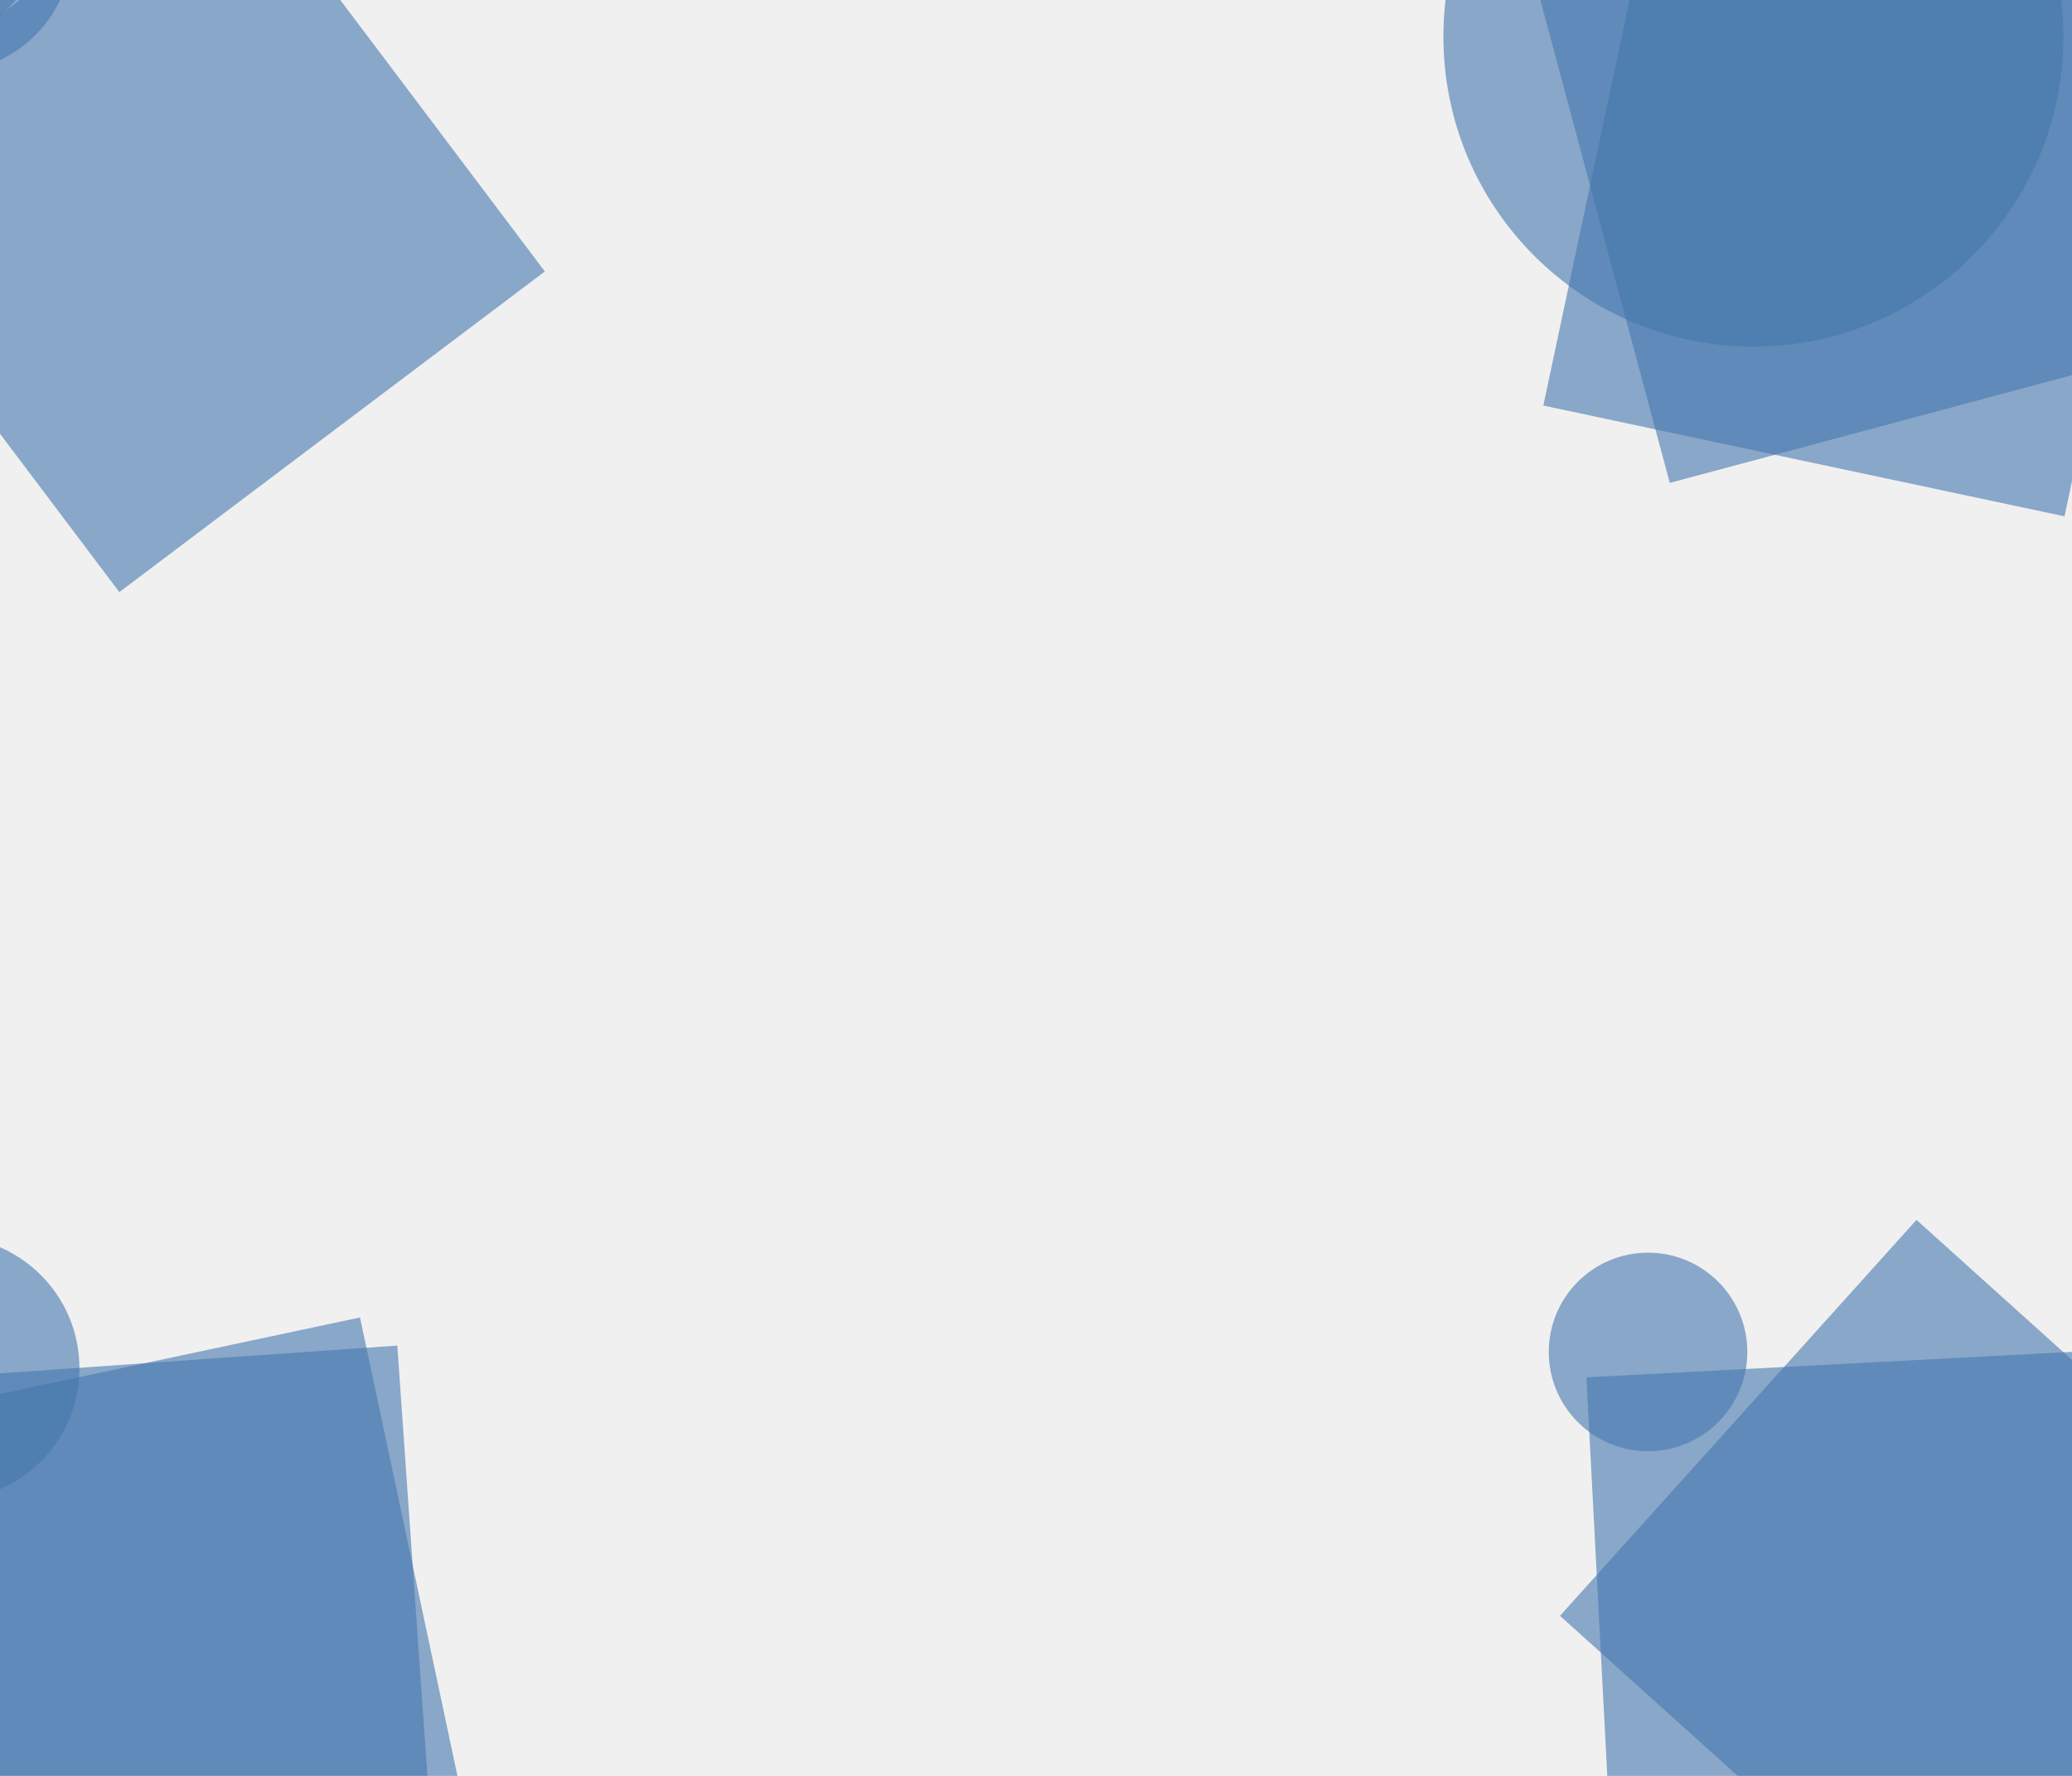
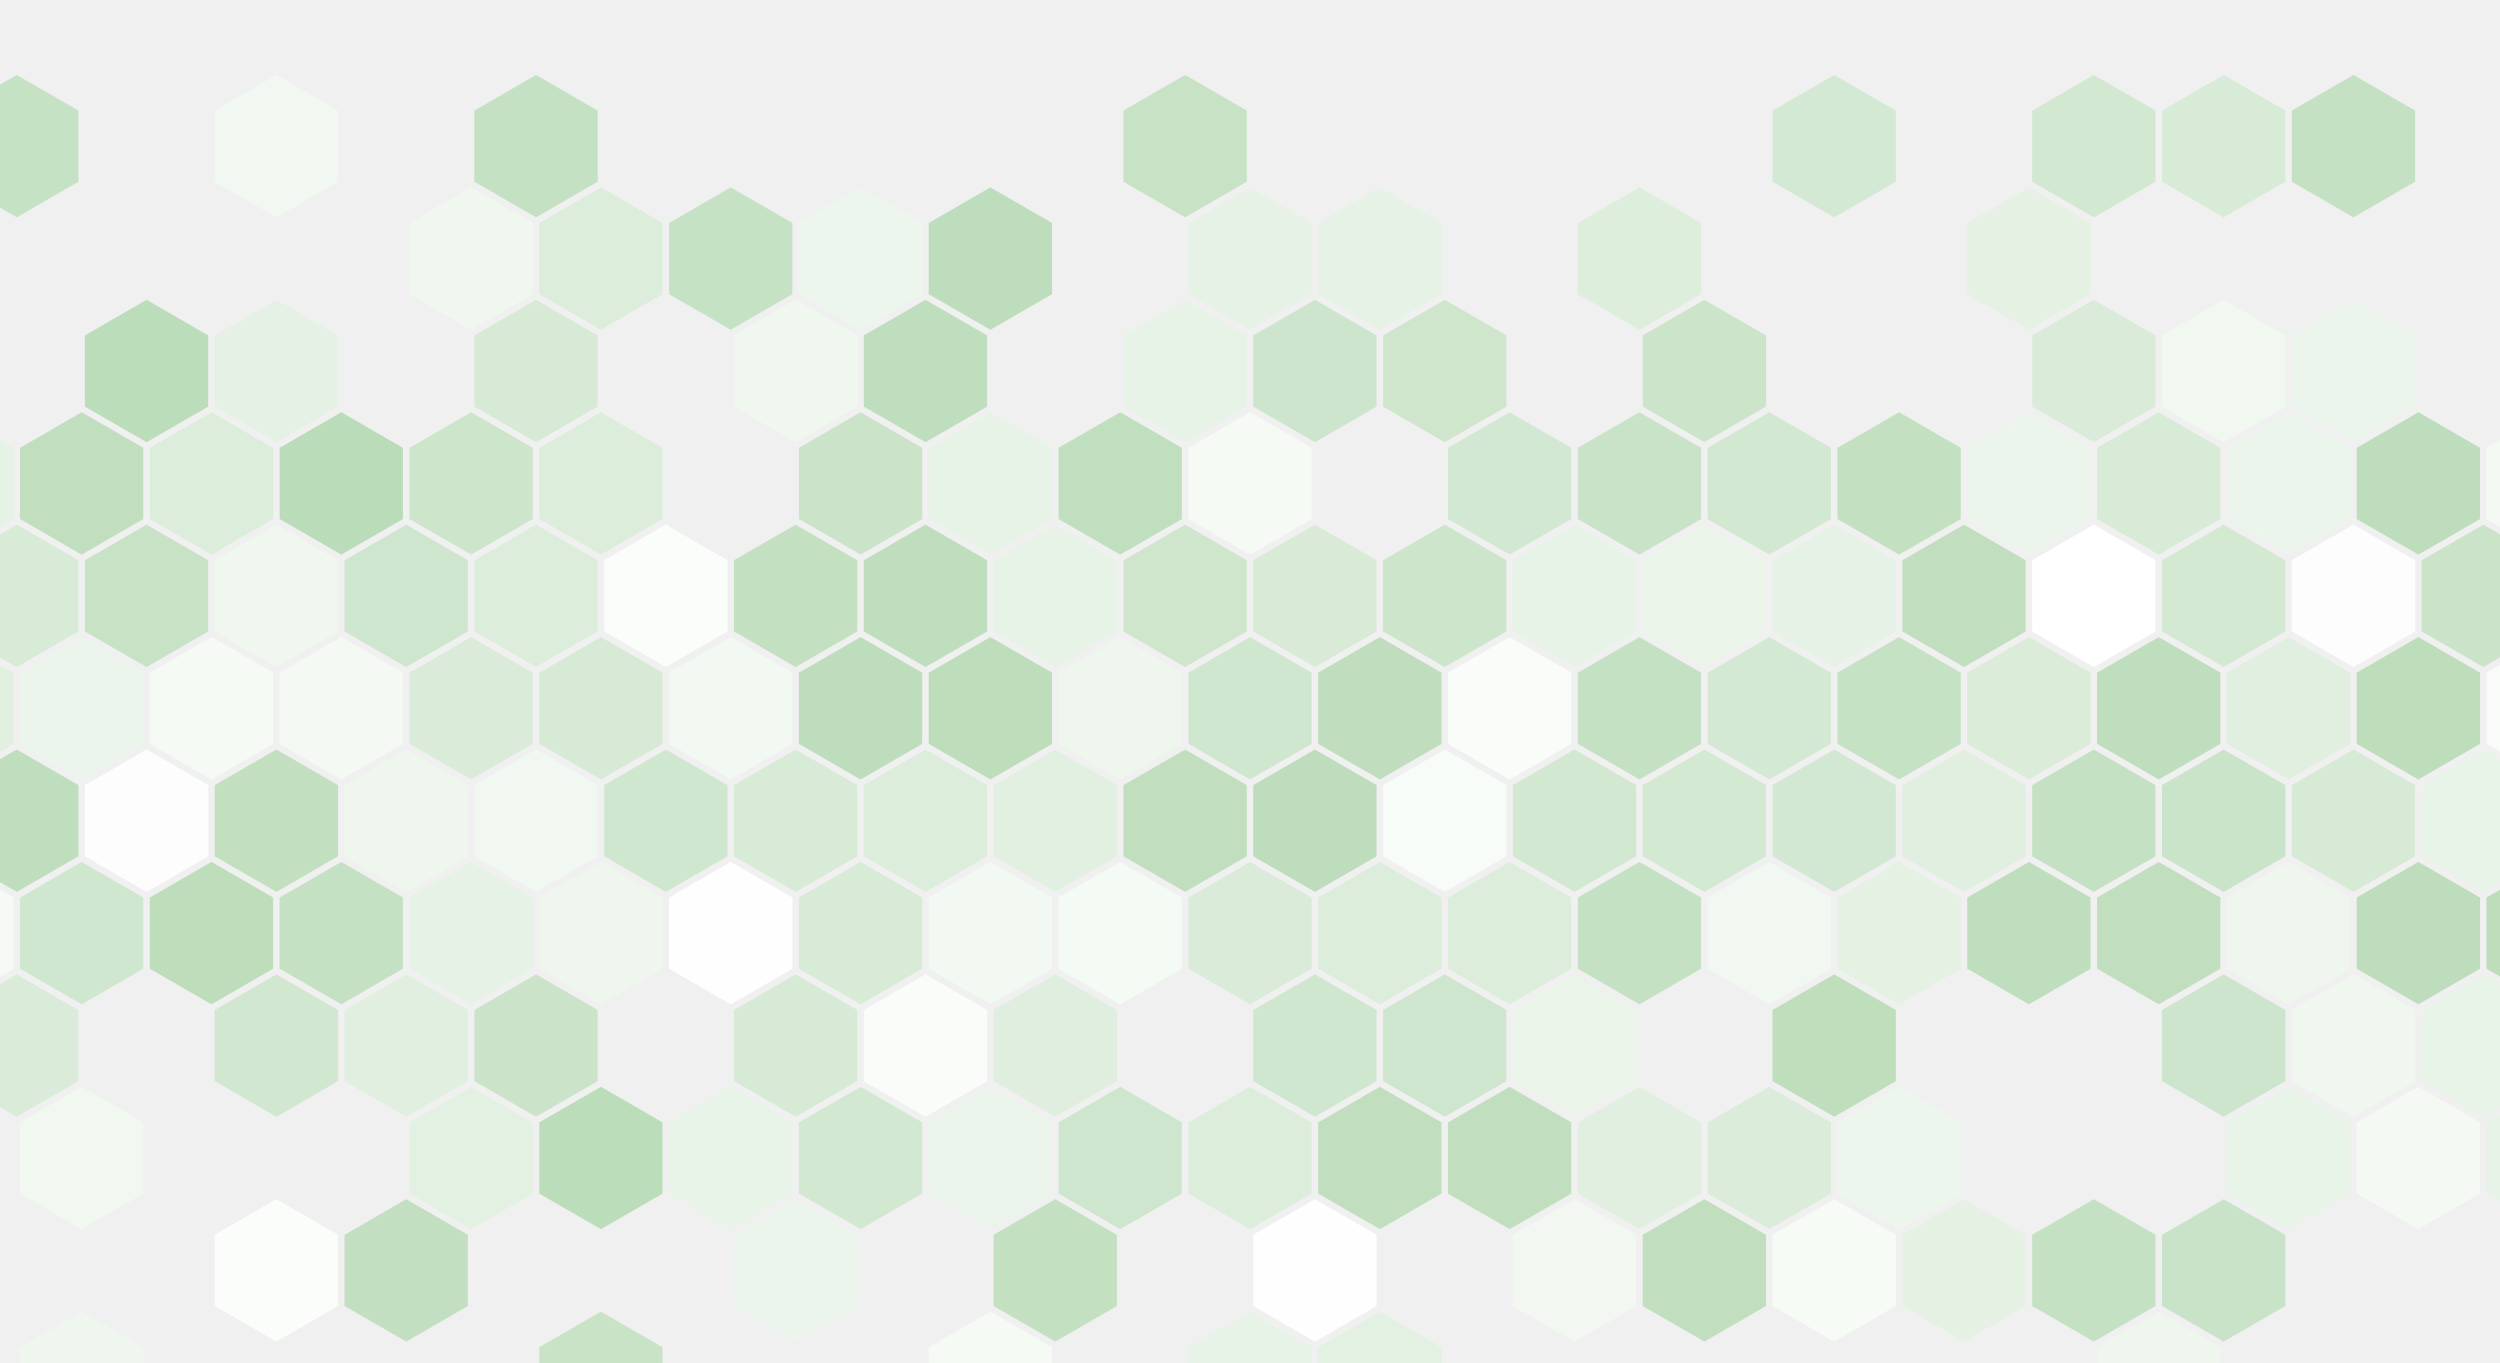
- <svg xmlns="http://www.w3.org/2000/svg" version="1.1" width="1400" height="1200" preserveAspectRatio="none" viewBox="0 0 1400 1200">
-   <g mask="url(&quot;#SvgjsMask1025&quot;)" fill="none">
-     <path d="M-123 -37 a86 86 0 1 0 172 0 a86 86 0 1 0 -172 0z" fill="rgba(69, 118, 173, 0.6)" class="triangle-float2" />
-     <path d="M-115.45 -44.54 a70.91 70.91 0 1 0 141.82 0 a70.91 70.91 0 1 0 -141.82 0z" fill="rgba(69, 118, 173, 0.6)" class="triangle-float3" />
-     <path d="M80.636 400.09L368.145 183.437 151.491-104.072-136.018 112.581z" fill="rgba(69, 118, 173, 0.6)" class="triangle-float1" />
-     <path d="M975.28 24.73 a209.45 209.45 0 1 0 418.9 0 a209.45 209.45 0 1 0 -418.9 0z" fill="rgba(69, 118, 173, 0.6)" class="triangle-float3" />
-     <path d="M1042.788 274.047L1394.921 348.895 1469.769-3.238 1117.636-78.086z" fill="rgba(69, 118, 173, 0.6)" class="triangle-float2" />
-     <path d="M1035.051-21.421L1128.226 326.312 1475.959 233.137 1382.784-114.596z" fill="rgba(69, 118, 173, 0.6)" class="triangle-float2" />
-     <path d="M-124.55 924.56 a89.11 89.11 0 1 0 178.22 0 a89.11 89.11 0 1 0 -178.22 0z" fill="rgba(69, 118, 173, 0.6)" class="triangle-float3" />
-     <path d="M-65.562 1293.464L293.562 1268.352 268.449 909.229-90.674 934.341z" fill="rgba(69, 118, 173, 0.6)" class="triangle-float2" />
-     <path d="M-34.047 1317.212L318.086 1242.364 243.238 890.231-108.895 965.079z" fill="rgba(69, 118, 173, 0.6)" class="triangle-float2" />
-     <path d="M1562.455 1065.197L1294.923 824.31 1054.036 1091.842 1321.568 1332.729z" fill="rgba(69, 118, 173, 0.6)" class="triangle-float3" />
-     <path d="M1046.46 913.54 a67.08 67.08 0 1 0 134.16 0 a67.08 67.08 0 1 0 -134.16 0z" fill="rgba(69, 118, 173, 0.6)" class="triangle-float3" />
-     <path d="M1090.741 1290.193L1450.248 1271.352 1431.407 911.846 1071.9 930.686z" fill="rgba(69, 118, 173, 0.6)" class="triangle-float3" />
+ <svg xmlns="http://www.w3.org/2000/svg" width="1508" height="822" preserveAspectRatio="xMidYMid" viewBox="0 0 1508 822" style="z-index:1;margin-right:-2px;display:block;background-color:rgb(255, 255, 255);animation-play-state:paused">
+   <g transform="translate(754,411) scale(1,1) translate(-754,-411)" style="transform:matrix(1, 0, 0, 1, 0, 0);animation-play-state:paused">
+     <defs style="animation-play-state:paused">
+       <symbol id="bestagon-310105131244324043554" style="animation-play-state:paused">
+         <path d="M39.153 0L76.348 21.475L76.348 64.424L39.153 85.899L1.958 64.424L1.958 21.475Z" fill="inherit" style="animation-play-state:paused" />
+       </symbol>
+     </defs>
+     <use href="#bestagon-310105131244324043554" x="-29.06" y="45.21" fill="rgb(198, 226, 196)" style="animation-play-state:paused" />
+     <use href="#bestagon-310105131244324043554" x="-68.213" y="248.655" fill="rgb(230, 242, 230)" style="animation-play-state:paused" />
+     <use href="#bestagon-310105131244324043554" x="-29.06" y="316.47" fill="rgb(216, 235, 214)" style="animation-play-state:paused" />
+     <use href="#bestagon-310105131244324043554" x="-68.213" y="384.285" fill="rgb(225, 240, 224)" style="animation-play-state:paused" />
+     <use href="#bestagon-310105131244324043554" x="-29.06" y="452.1" fill="rgb(191, 222, 189)" style="animation-play-state:paused" />
+     <use href="#bestagon-310105131244324043554" x="-68.213" y="519.915" fill="rgb(246, 250, 246)" style="animation-play-state:paused" />
+     <use href="#bestagon-310105131244324043554" x="-29.06" y="587.73" fill="rgb(218, 236, 217)" style="animation-play-state:paused" />
+     <use href="#bestagon-310105131244324043554" x="49.246" y="180.84" fill="rgb(188, 221, 186)" style="animation-play-state:paused" />
+     <use href="#bestagon-310105131244324043554" x="10.093" y="248.655" fill="rgb(193, 223, 191)" style="animation-play-state:paused" />
+     <use href="#bestagon-310105131244324043554" x="49.246" y="316.47" fill="rgb(200, 226, 198)" style="animation-play-state:paused" />
+     <use href="#bestagon-310105131244324043554" x="10.093" y="384.285" fill="rgb(236, 245, 235)" style="animation-play-state:paused" />
+     <use href="#bestagon-310105131244324043554" x="49.246" y="452.1" fill="rgb(252, 253, 252)" style="animation-play-state:paused" />
+     <use href="#bestagon-310105131244324043554" x="10.093" y="519.915" fill="rgb(208, 231, 207)" style="animation-play-state:paused" />
+     <use href="#bestagon-310105131244324043554" x="10.093" y="655.545" fill="rgb(241, 248, 240)" style="animation-play-state:paused" />
+     <use href="#bestagon-310105131244324043554" x="10.093" y="791.175" fill="rgb(238, 246, 238)" style="animation-play-state:paused" />
+     <use href="#bestagon-310105131244324043554" x="127.552" y="45.21" fill="rgb(241, 248, 241)" style="animation-play-state:paused" />
+     <use href="#bestagon-310105131244324043554" x="127.552" y="180.84" fill="rgb(229, 241, 228)" style="animation-play-state:paused" />
+     <use href="#bestagon-310105131244324043554" x="88.399" y="248.655" fill="rgb(220, 237, 219)" style="animation-play-state:paused" />
+     <use href="#bestagon-310105131244324043554" x="127.552" y="316.47" fill="rgb(239, 247, 238)" style="animation-play-state:paused" />
+     <use href="#bestagon-310105131244324043554" x="88.399" y="384.285" fill="rgb(245, 250, 245)" style="animation-play-state:paused" />
+     <use href="#bestagon-310105131244324043554" x="127.552" y="452.1" fill="rgb(194, 224, 192)" style="animation-play-state:paused" />
+     <use href="#bestagon-310105131244324043554" x="88.399" y="519.915" fill="rgb(189, 221, 187)" style="animation-play-state:paused" />
+     <use href="#bestagon-310105131244324043554" x="127.552" y="587.73" fill="rgb(209, 231, 207)" style="animation-play-state:paused" />
+     <use href="#bestagon-310105131244324043554" x="127.552" y="723.36" fill="rgb(251, 253, 251)" style="animation-play-state:paused" />
+     <use href="#bestagon-310105131244324043554" x="166.705" y="248.655" fill="rgb(187, 220, 185)" style="animation-play-state:paused" />
+     <use href="#bestagon-310105131244324043554" x="205.858" y="316.47" fill="rgb(207, 230, 206)" style="animation-play-state:paused" />
+     <use href="#bestagon-310105131244324043554" x="166.705" y="384.285" fill="rgb(244, 249, 244)" style="animation-play-state:paused" />
+     <use href="#bestagon-310105131244324043554" x="205.858" y="452.1" fill="rgb(238, 246, 237)" style="animation-play-state:paused" />
+     <use href="#bestagon-310105131244324043554" x="166.705" y="519.915" fill="rgb(196, 225, 195)" style="animation-play-state:paused" />
+     <use href="#bestagon-310105131244324043554" x="205.858" y="587.73" fill="rgb(224, 239, 223)" style="animation-play-state:paused" />
+     <use href="#bestagon-310105131244324043554" x="205.858" y="723.36" fill="rgb(194, 224, 193)" style="animation-play-state:paused" />
+     <use href="#bestagon-310105131244324043554" x="284.164" y="45.21" fill="rgb(197, 225, 196)" style="animation-play-state:paused" />
+     <use href="#bestagon-310105131244324043554" x="245.011" y="113.025" fill="rgb(240, 247, 239)" style="animation-play-state:paused" />
+     <use href="#bestagon-310105131244324043554" x="284.164" y="180.84" fill="rgb(214, 234, 213)" style="animation-play-state:paused" />
+     <use href="#bestagon-310105131244324043554" x="245.011" y="248.655" fill="rgb(205, 229, 203)" style="animation-play-state:paused" />
+     <use href="#bestagon-310105131244324043554" x="284.164" y="316.47" fill="rgb(221, 237, 220)" style="animation-play-state:paused" />
+     <use href="#bestagon-310105131244324043554" x="245.011" y="384.285" fill="rgb(218, 236, 217)" style="animation-play-state:paused" />
+     <use href="#bestagon-310105131244324043554" x="284.164" y="452.1" fill="rgb(241, 248, 241)" style="animation-play-state:paused" />
+     <use href="#bestagon-310105131244324043554" x="245.011" y="519.915" fill="rgb(230, 242, 229)" style="animation-play-state:paused" />
+     <use href="#bestagon-310105131244324043554" x="284.164" y="587.73" fill="rgb(203, 228, 201)" style="animation-play-state:paused" />
+     <use href="#bestagon-310105131244324043554" x="245.011" y="655.545" fill="rgb(227, 241, 226)" style="animation-play-state:paused" />
+     <use href="#bestagon-310105131244324043554" x="323.317" y="113.025" fill="rgb(220, 237, 219)" style="animation-play-state:paused" />
+     <use href="#bestagon-310105131244324043554" x="323.317" y="248.655" fill="rgb(221, 237, 219)" style="animation-play-state:paused" />
+     <use href="#bestagon-310105131244324043554" x="362.47" y="316.47" fill="rgb(251, 253, 250)" style="animation-play-state:paused" />
+     <use href="#bestagon-310105131244324043554" x="323.317" y="384.285" fill="rgb(214, 234, 213)" style="animation-play-state:paused" />
+     <use href="#bestagon-310105131244324043554" x="362.47" y="452.1" fill="rgb(208, 231, 207)" style="animation-play-state:paused" />
+     <use href="#bestagon-310105131244324043554" x="323.317" y="519.915" fill="rgb(238, 246, 238)" style="animation-play-state:paused" />
+     <use href="#bestagon-310105131244324043554" x="323.317" y="655.545" fill="rgb(188, 221, 186)" style="animation-play-state:paused" />
+     <use href="#bestagon-310105131244324043554" x="323.317" y="791.175" fill="rgb(201, 227, 199)" style="animation-play-state:paused" />
+     <use href="#bestagon-310105131244324043554" x="401.623" y="113.025" fill="rgb(198, 226, 197)" style="animation-play-state:paused" />
+     <use href="#bestagon-310105131244324043554" x="440.776" y="180.84" fill="rgb(239, 247, 239)" style="animation-play-state:paused" />
+     <use href="#bestagon-310105131244324043554" x="440.776" y="316.47" fill="rgb(195, 224, 193)" style="animation-play-state:paused" />
+     <use href="#bestagon-310105131244324043554" x="401.623" y="384.285" fill="rgb(242, 248, 242)" style="animation-play-state:paused" />
+     <use href="#bestagon-310105131244324043554" x="440.776" y="452.1" fill="rgb(216, 235, 215)" style="animation-play-state:paused" />
+     <use href="#bestagon-310105131244324043554" x="401.623" y="519.915" fill="rgb(254, 254, 254)" style="animation-play-state:paused" />
+     <use href="#bestagon-310105131244324043554" x="440.776" y="587.73" fill="rgb(215, 234, 214)" style="animation-play-state:paused" />
+     <use href="#bestagon-310105131244324043554" x="401.623" y="655.545" fill="rgb(233, 244, 233)" style="animation-play-state:paused" />
+     <use href="#bestagon-310105131244324043554" x="440.776" y="723.36" fill="rgb(236, 245, 235)" style="animation-play-state:paused" />
+     <use href="#bestagon-310105131244324043554" x="479.929" y="113.025" fill="rgb(237, 246, 237)" style="animation-play-state:paused" />
+     <use href="#bestagon-310105131244324043554" x="519.082" y="180.84" fill="rgb(191, 222, 189)" style="animation-play-state:paused" />
+     <use href="#bestagon-310105131244324043554" x="479.929" y="248.655" fill="rgb(203, 228, 201)" style="animation-play-state:paused" />
+     <use href="#bestagon-310105131244324043554" x="519.082" y="316.47" fill="rgb(190, 222, 189)" style="animation-play-state:paused" />
+     <use href="#bestagon-310105131244324043554" x="479.929" y="384.285" fill="rgb(190, 221, 188)" style="animation-play-state:paused" />
+     <use href="#bestagon-310105131244324043554" x="519.082" y="452.1" fill="rgb(220, 237, 219)" style="animation-play-state:paused" />
+     <use href="#bestagon-310105131244324043554" x="479.929" y="519.915" fill="rgb(215, 235, 214)" style="animation-play-state:paused" />
+     <use href="#bestagon-310105131244324043554" x="519.082" y="587.73" fill="rgb(250, 252, 250)" style="animation-play-state:paused" />
+     <use href="#bestagon-310105131244324043554" x="479.929" y="655.545" fill="rgb(211, 232, 209)" style="animation-play-state:paused" />
+     <use href="#bestagon-310105131244324043554" x="558.235" y="113.025" fill="rgb(189, 221, 188)" style="animation-play-state:paused" />
+     <use href="#bestagon-310105131244324043554" x="558.235" y="248.655" fill="rgb(231, 243, 231)" style="animation-play-state:paused" />
+     <use href="#bestagon-310105131244324043554" x="597.388" y="316.47" fill="rgb(232, 243, 231)" style="animation-play-state:paused" />
+     <use href="#bestagon-310105131244324043554" x="558.235" y="384.285" fill="rgb(189, 221, 187)" style="animation-play-state:paused" />
+     <use href="#bestagon-310105131244324043554" x="597.388" y="452.1" fill="rgb(226, 240, 225)" style="animation-play-state:paused" />
+     <use href="#bestagon-310105131244324043554" x="558.235" y="519.915" fill="rgb(242, 248, 242)" style="animation-play-state:paused" />
+     <use href="#bestagon-310105131244324043554" x="597.388" y="587.73" fill="rgb(223, 238, 222)" style="animation-play-state:paused" />
+     <use href="#bestagon-310105131244324043554" x="558.235" y="655.545" fill="rgb(234, 244, 234)" style="animation-play-state:paused" />
+     <use href="#bestagon-310105131244324043554" x="597.388" y="723.36" fill="rgb(195, 224, 193)" style="animation-play-state:paused" />
+     <use href="#bestagon-310105131244324043554" x="558.235" y="791.175" fill="rgb(245, 250, 245)" style="animation-play-state:paused" />
+     <use href="#bestagon-310105131244324043554" x="675.694" y="45.21" fill="rgb(199, 226, 197)" style="animation-play-state:paused" />
+     <use href="#bestagon-310105131244324043554" x="675.694" y="180.84" fill="rgb(232, 243, 231)" style="animation-play-state:paused" />
+     <use href="#bestagon-310105131244324043554" x="636.541" y="248.655" fill="rgb(192, 223, 190)" style="animation-play-state:paused" />
+     <use href="#bestagon-310105131244324043554" x="675.694" y="316.47" fill="rgb(207, 230, 205)" style="animation-play-state:paused" />
+     <use href="#bestagon-310105131244324043554" x="636.541" y="384.285" fill="rgb(238, 246, 237)" style="animation-play-state:paused" />
+     <use href="#bestagon-310105131244324043554" x="675.694" y="452.1" fill="rgb(193, 223, 191)" style="animation-play-state:paused" />
+     <use href="#bestagon-310105131244324043554" x="636.541" y="519.915" fill="rgb(244, 250, 244)" style="animation-play-state:paused" />
+     <use href="#bestagon-310105131244324043554" x="636.541" y="655.545" fill="rgb(206, 230, 205)" style="animation-play-state:paused" />
+     <use href="#bestagon-310105131244324043554" x="714.847" y="113.025" fill="rgb(231, 242, 230)" style="animation-play-state:paused" />
+     <use href="#bestagon-310105131244324043554" x="754" y="180.84" fill="rgb(205, 229, 204)" style="animation-play-state:paused" />
+     <use href="#bestagon-310105131244324043554" x="714.847" y="248.655" fill="rgb(245, 250, 244)" style="animation-play-state:paused" />
+     <use href="#bestagon-310105131244324043554" x="754" y="316.47" fill="rgb(217, 235, 215)" style="animation-play-state:paused" />
+     <use href="#bestagon-310105131244324043554" x="714.847" y="384.285" fill="rgb(208, 231, 207)" style="animation-play-state:paused" />
+     <use href="#bestagon-310105131244324043554" x="754" y="452.1" fill="rgb(190, 221, 188)" style="animation-play-state:paused" />
+     <use href="#bestagon-310105131244324043554" x="714.847" y="519.915" fill="rgb(218, 236, 217)" style="animation-play-state:paused" />
+     <use href="#bestagon-310105131244324043554" x="754" y="587.73" fill="rgb(208, 231, 207)" style="animation-play-state:paused" />
+     <use href="#bestagon-310105131244324043554" x="714.847" y="655.545" fill="rgb(221, 237, 220)" style="animation-play-state:paused" />
+     <use href="#bestagon-310105131244324043554" x="754" y="723.36" fill="rgb(253, 254, 253)" style="animation-play-state:paused" />
+     <use href="#bestagon-310105131244324043554" x="714.847" y="791.175" fill="rgb(232, 243, 231)" style="animation-play-state:paused" />
+     <use href="#bestagon-310105131244324043554" x="793.153" y="113.025" fill="rgb(230, 242, 229)" style="animation-play-state:paused" />
+     <use href="#bestagon-310105131244324043554" x="832.306" y="180.84" fill="rgb(207, 230, 205)" style="animation-play-state:paused" />
+     <use href="#bestagon-310105131244324043554" x="832.306" y="316.47" fill="rgb(205, 229, 203)" style="animation-play-state:paused" />
+     <use href="#bestagon-310105131244324043554" x="793.153" y="384.285" fill="rgb(192, 222, 190)" style="animation-play-state:paused" />
+     <use href="#bestagon-310105131244324043554" x="832.306" y="452.1" fill="rgb(248, 252, 248)" style="animation-play-state:paused" />
+     <use href="#bestagon-310105131244324043554" x="793.153" y="519.915" fill="rgb(220, 237, 219)" style="animation-play-state:paused" />
+     <use href="#bestagon-310105131244324043554" x="832.306" y="587.73" fill="rgb(207, 230, 206)" style="animation-play-state:paused" />
+     <use href="#bestagon-310105131244324043554" x="793.153" y="655.545" fill="rgb(193, 223, 191)" style="animation-play-state:paused" />
+     <use href="#bestagon-310105131244324043554" x="793.153" y="791.175" fill="rgb(227, 241, 226)" style="animation-play-state:paused" />
+     <use href="#bestagon-310105131244324043554" x="871.459" y="248.655" fill="rgb(211, 232, 210)" style="animation-play-state:paused" />
+     <use href="#bestagon-310105131244324043554" x="910.612" y="316.47" fill="rgb(231, 243, 230)" style="animation-play-state:paused" />
+     <use href="#bestagon-310105131244324043554" x="871.459" y="384.285" fill="rgb(249, 252, 249)" style="animation-play-state:paused" />
+     <use href="#bestagon-310105131244324043554" x="910.612" y="452.1" fill="rgb(210, 232, 209)" style="animation-play-state:paused" />
+     <use href="#bestagon-310105131244324043554" x="871.459" y="519.915" fill="rgb(220, 237, 219)" style="animation-play-state:paused" />
+     <use href="#bestagon-310105131244324043554" x="910.612" y="587.73" fill="rgb(234, 244, 233)" style="animation-play-state:paused" />
+     <use href="#bestagon-310105131244324043554" x="871.459" y="655.545" fill="rgb(193, 223, 191)" style="animation-play-state:paused" />
+     <use href="#bestagon-310105131244324043554" x="910.612" y="723.36" fill="rgb(242, 248, 241)" style="animation-play-state:paused" />
+     <use href="#bestagon-310105131244324043554" x="949.765" y="113.025" fill="rgb(222, 238, 221)" style="animation-play-state:paused" />
+     <use href="#bestagon-310105131244324043554" x="988.918" y="180.84" fill="rgb(204, 229, 202)" style="animation-play-state:paused" />
+     <use href="#bestagon-310105131244324043554" x="949.765" y="248.655" fill="rgb(200, 227, 199)" style="animation-play-state:paused" />
+     <use href="#bestagon-310105131244324043554" x="988.918" y="316.47" fill="rgb(235, 245, 234)" style="animation-play-state:paused" />
+     <use href="#bestagon-310105131244324043554" x="949.765" y="384.285" fill="rgb(197, 225, 195)" style="animation-play-state:paused" />
+     <use href="#bestagon-310105131244324043554" x="988.918" y="452.1" fill="rgb(211, 233, 210)" style="animation-play-state:paused" />
+     <use href="#bestagon-310105131244324043554" x="949.765" y="519.915" fill="rgb(197, 225, 195)" style="animation-play-state:paused" />
+     <use href="#bestagon-310105131244324043554" x="949.765" y="655.545" fill="rgb(225, 239, 224)" style="animation-play-state:paused" />
+     <use href="#bestagon-310105131244324043554" x="988.918" y="723.36" fill="rgb(193, 223, 191)" style="animation-play-state:paused" />
+     <use href="#bestagon-310105131244324043554" x="1067.224" y="45.21" fill="rgb(212, 233, 211)" style="animation-play-state:paused" />
+     <use href="#bestagon-310105131244324043554" x="1028.071" y="248.655" fill="rgb(210, 232, 208)" style="animation-play-state:paused" />
+     <use href="#bestagon-310105131244324043554" x="1067.224" y="316.47" fill="rgb(230, 242, 229)" style="animation-play-state:paused" />
+     <use href="#bestagon-310105131244324043554" x="1028.071" y="384.285" fill="rgb(212, 233, 211)" style="animation-play-state:paused" />
+     <use href="#bestagon-310105131244324043554" x="1067.224" y="452.1" fill="rgb(211, 232, 210)" style="animation-play-state:paused" />
+     <use href="#bestagon-310105131244324043554" x="1028.071" y="519.915" fill="rgb(241, 248, 241)" style="animation-play-state:paused" />
+     <use href="#bestagon-310105131244324043554" x="1067.224" y="587.73" fill="rgb(190, 222, 188)" style="animation-play-state:paused" />
+     <use href="#bestagon-310105131244324043554" x="1028.071" y="655.545" fill="rgb(219, 237, 218)" style="animation-play-state:paused" />
+     <use href="#bestagon-310105131244324043554" x="1067.224" y="723.36" fill="rgb(246, 251, 246)" style="animation-play-state:paused" />
+     <use href="#bestagon-310105131244324043554" x="1106.377" y="248.655" fill="rgb(195, 224, 193)" style="animation-play-state:paused" />
+     <use href="#bestagon-310105131244324043554" x="1145.53" y="316.47" fill="rgb(193, 223, 191)" style="animation-play-state:paused" />
+     <use href="#bestagon-310105131244324043554" x="1106.377" y="384.285" fill="rgb(198, 226, 196)" style="animation-play-state:paused" />
+     <use href="#bestagon-310105131244324043554" x="1145.53" y="452.1" fill="rgb(224, 239, 223)" style="animation-play-state:paused" />
+     <use href="#bestagon-310105131244324043554" x="1106.377" y="519.915" fill="rgb(228, 241, 227)" style="animation-play-state:paused" />
+     <use href="#bestagon-310105131244324043554" x="1106.377" y="655.545" fill="rgb(237, 246, 237)" style="animation-play-state:paused" />
+     <use href="#bestagon-310105131244324043554" x="1145.53" y="723.36" fill="rgb(228, 241, 227)" style="animation-play-state:paused" />
+     <use href="#bestagon-310105131244324043554" x="1223.836" y="45.21" fill="rgb(210, 232, 208)" style="animation-play-state:paused" />
+     <use href="#bestagon-310105131244324043554" x="1184.683" y="113.025" fill="rgb(228, 241, 227)" style="animation-play-state:paused" />
+     <use href="#bestagon-310105131244324043554" x="1223.836" y="180.84" fill="rgb(218, 236, 217)" style="animation-play-state:paused" />
+     <use href="#bestagon-310105131244324043554" x="1184.683" y="248.655" fill="rgb(236, 245, 235)" style="animation-play-state:paused" />
+     <use href="#bestagon-310105131244324043554" x="1223.836" y="316.47" fill="rgb(255, 255, 255)" style="animation-play-state:paused" />
+     <use href="#bestagon-310105131244324043554" x="1184.683" y="384.285" fill="rgb(219, 236, 217)" style="animation-play-state:paused" />
+     <use href="#bestagon-310105131244324043554" x="1223.836" y="452.1" fill="rgb(196, 225, 195)" style="animation-play-state:paused" />
+     <use href="#bestagon-310105131244324043554" x="1184.683" y="519.915" fill="rgb(191, 222, 189)" style="animation-play-state:paused" />
+     <use href="#bestagon-310105131244324043554" x="1223.836" y="723.36" fill="rgb(196, 225, 195)" style="animation-play-state:paused" />
+     <use href="#bestagon-310105131244324043554" x="1302.142" y="45.21" fill="rgb(216, 235, 215)" style="animation-play-state:paused" />
+     <use href="#bestagon-310105131244324043554" x="1302.142" y="180.84" fill="rgb(241, 248, 240)" style="animation-play-state:paused" />
+     <use href="#bestagon-310105131244324043554" x="1262.989" y="248.655" fill="rgb(216, 235, 215)" style="animation-play-state:paused" />
+     <use href="#bestagon-310105131244324043554" x="1302.142" y="316.47" fill="rgb(212, 233, 210)" style="animation-play-state:paused" />
+     <use href="#bestagon-310105131244324043554" x="1262.989" y="384.285" fill="rgb(191, 222, 189)" style="animation-play-state:paused" />
+     <use href="#bestagon-310105131244324043554" x="1302.142" y="452.1" fill="rgb(202, 228, 201)" style="animation-play-state:paused" />
+     <use href="#bestagon-310105131244324043554" x="1262.989" y="519.915" fill="rgb(193, 223, 191)" style="animation-play-state:paused" />
+     <use href="#bestagon-310105131244324043554" x="1302.142" y="587.73" fill="rgb(205, 229, 204)" style="animation-play-state:paused" />
+     <use href="#bestagon-310105131244324043554" x="1302.142" y="723.36" fill="rgb(201, 227, 200)" style="animation-play-state:paused" />
+     <use href="#bestagon-310105131244324043554" x="1262.989" y="791.175" fill="rgb(238, 246, 237)" style="animation-play-state:paused" />
+     <use href="#bestagon-310105131244324043554" x="1380.448" y="45.21" fill="rgb(196, 225, 195)" style="animation-play-state:paused" />
+     <use href="#bestagon-310105131244324043554" x="1380.448" y="180.84" fill="rgb(234, 244, 234)" style="animation-play-state:paused" />
+     <use href="#bestagon-310105131244324043554" x="1341.295" y="248.655" fill="rgb(236, 245, 235)" style="animation-play-state:paused" />
+     <use href="#bestagon-310105131244324043554" x="1380.448" y="316.47" fill="rgb(252, 253, 252)" style="animation-play-state:paused" />
+     <use href="#bestagon-310105131244324043554" x="1341.295" y="384.285" fill="rgb(224, 239, 223)" style="animation-play-state:paused" />
+     <use href="#bestagon-310105131244324043554" x="1380.448" y="452.1" fill="rgb(215, 234, 213)" style="animation-play-state:paused" />
+     <use href="#bestagon-310105131244324043554" x="1341.295" y="519.915" fill="rgb(238, 246, 237)" style="animation-play-state:paused" />
+     <use href="#bestagon-310105131244324043554" x="1380.448" y="587.73" fill="rgb(240, 247, 239)" style="animation-play-state:paused" />
+     <use href="#bestagon-310105131244324043554" x="1341.295" y="655.545" fill="rgb(233, 244, 233)" style="animation-play-state:paused" />
+     <use href="#bestagon-310105131244324043554" x="1380.448" y="858.99" fill="rgb(188, 220, 186)" style="animation-play-state:paused" />
+     <use href="#bestagon-310105131244324043554" x="1419.601" y="248.655" fill="rgb(190, 221, 188)" style="animation-play-state:paused" />
+     <use href="#bestagon-310105131244324043554" x="1458.754" y="316.47" fill="rgb(203, 228, 201)" style="animation-play-state:paused" />
+     <use href="#bestagon-310105131244324043554" x="1419.601" y="384.285" fill="rgb(189, 221, 187)" style="animation-play-state:paused" />
+     <use href="#bestagon-310105131244324043554" x="1458.754" y="452.1" fill="rgb(233, 244, 233)" style="animation-play-state:paused" />
+     <use href="#bestagon-310105131244324043554" x="1419.601" y="519.915" fill="rgb(190, 221, 188)" style="animation-play-state:paused" />
+     <use href="#bestagon-310105131244324043554" x="1458.754" y="587.73" fill="rgb(233, 244, 233)" style="animation-play-state:paused" />
+     <use href="#bestagon-310105131244324043554" x="1419.601" y="655.545" fill="rgb(244, 249, 243)" style="animation-play-state:paused" />
+     <use href="#bestagon-310105131244324043554" x="1537.06" y="180.84" fill="rgb(225, 239, 224)" style="animation-play-state:paused" />
+     <use href="#bestagon-310105131244324043554" x="1497.907" y="248.655" fill="rgb(244, 249, 244)" style="animation-play-state:paused" />
+     <use href="#bestagon-310105131244324043554" x="1537.06" y="316.47" fill="rgb(205, 229, 203)" style="animation-play-state:paused" />
+     <use href="#bestagon-310105131244324043554" x="1497.907" y="384.285" fill="rgb(248, 251, 248)" style="animation-play-state:paused" />
+     <use href="#bestagon-310105131244324043554" x="1537.06" y="452.1" fill="rgb(203, 228, 201)" style="animation-play-state:paused" />
+     <use href="#bestagon-310105131244324043554" x="1497.907" y="519.915" fill="rgb(189, 221, 187)" style="animation-play-state:paused" />
+     <use href="#bestagon-310105131244324043554" x="1537.06" y="587.73" fill="rgb(210, 232, 209)" style="animation-play-state:paused" />
+     <use href="#bestagon-310105131244324043554" x="1497.907" y="655.545" fill="rgb(231, 243, 231)" style="animation-play-state:paused" />
  </g>
-   <defs>
-     <mask id="SvgjsMask1025">
-       <rect width="1400" height="1200" fill="#ffffff" />
-     </mask>
-     <style>
-                 @keyframes float1 {
-                     0%{transform: translate(0, 0)}
-                     50%{transform: translate(-10px, 0)}
-                     100%{transform: translate(0, 0)}
-                 }
- 
-                 .triangle-float1 {
-                     animation: float1 5s infinite;
-                 }
- 
-                 @keyframes float2 {
-                     0%{transform: translate(0, 0)}
-                     50%{transform: translate(-5px, -5px)}
-                     100%{transform: translate(0, 0)}
-                 }
- 
-                 .triangle-float2 {
-                     animation: float2 4s infinite;
-                 }
- 
-                 @keyframes float3 {
-                     0%{transform: translate(0, 0)}
-                     50%{transform: translate(0, -10px)}
-                     100%{transform: translate(0, 0)}
-                 }
- 
-                 .triangle-float3 {
-                     animation: float3 6s infinite;
-                 }
-             </style>
-   </defs>
</svg>
